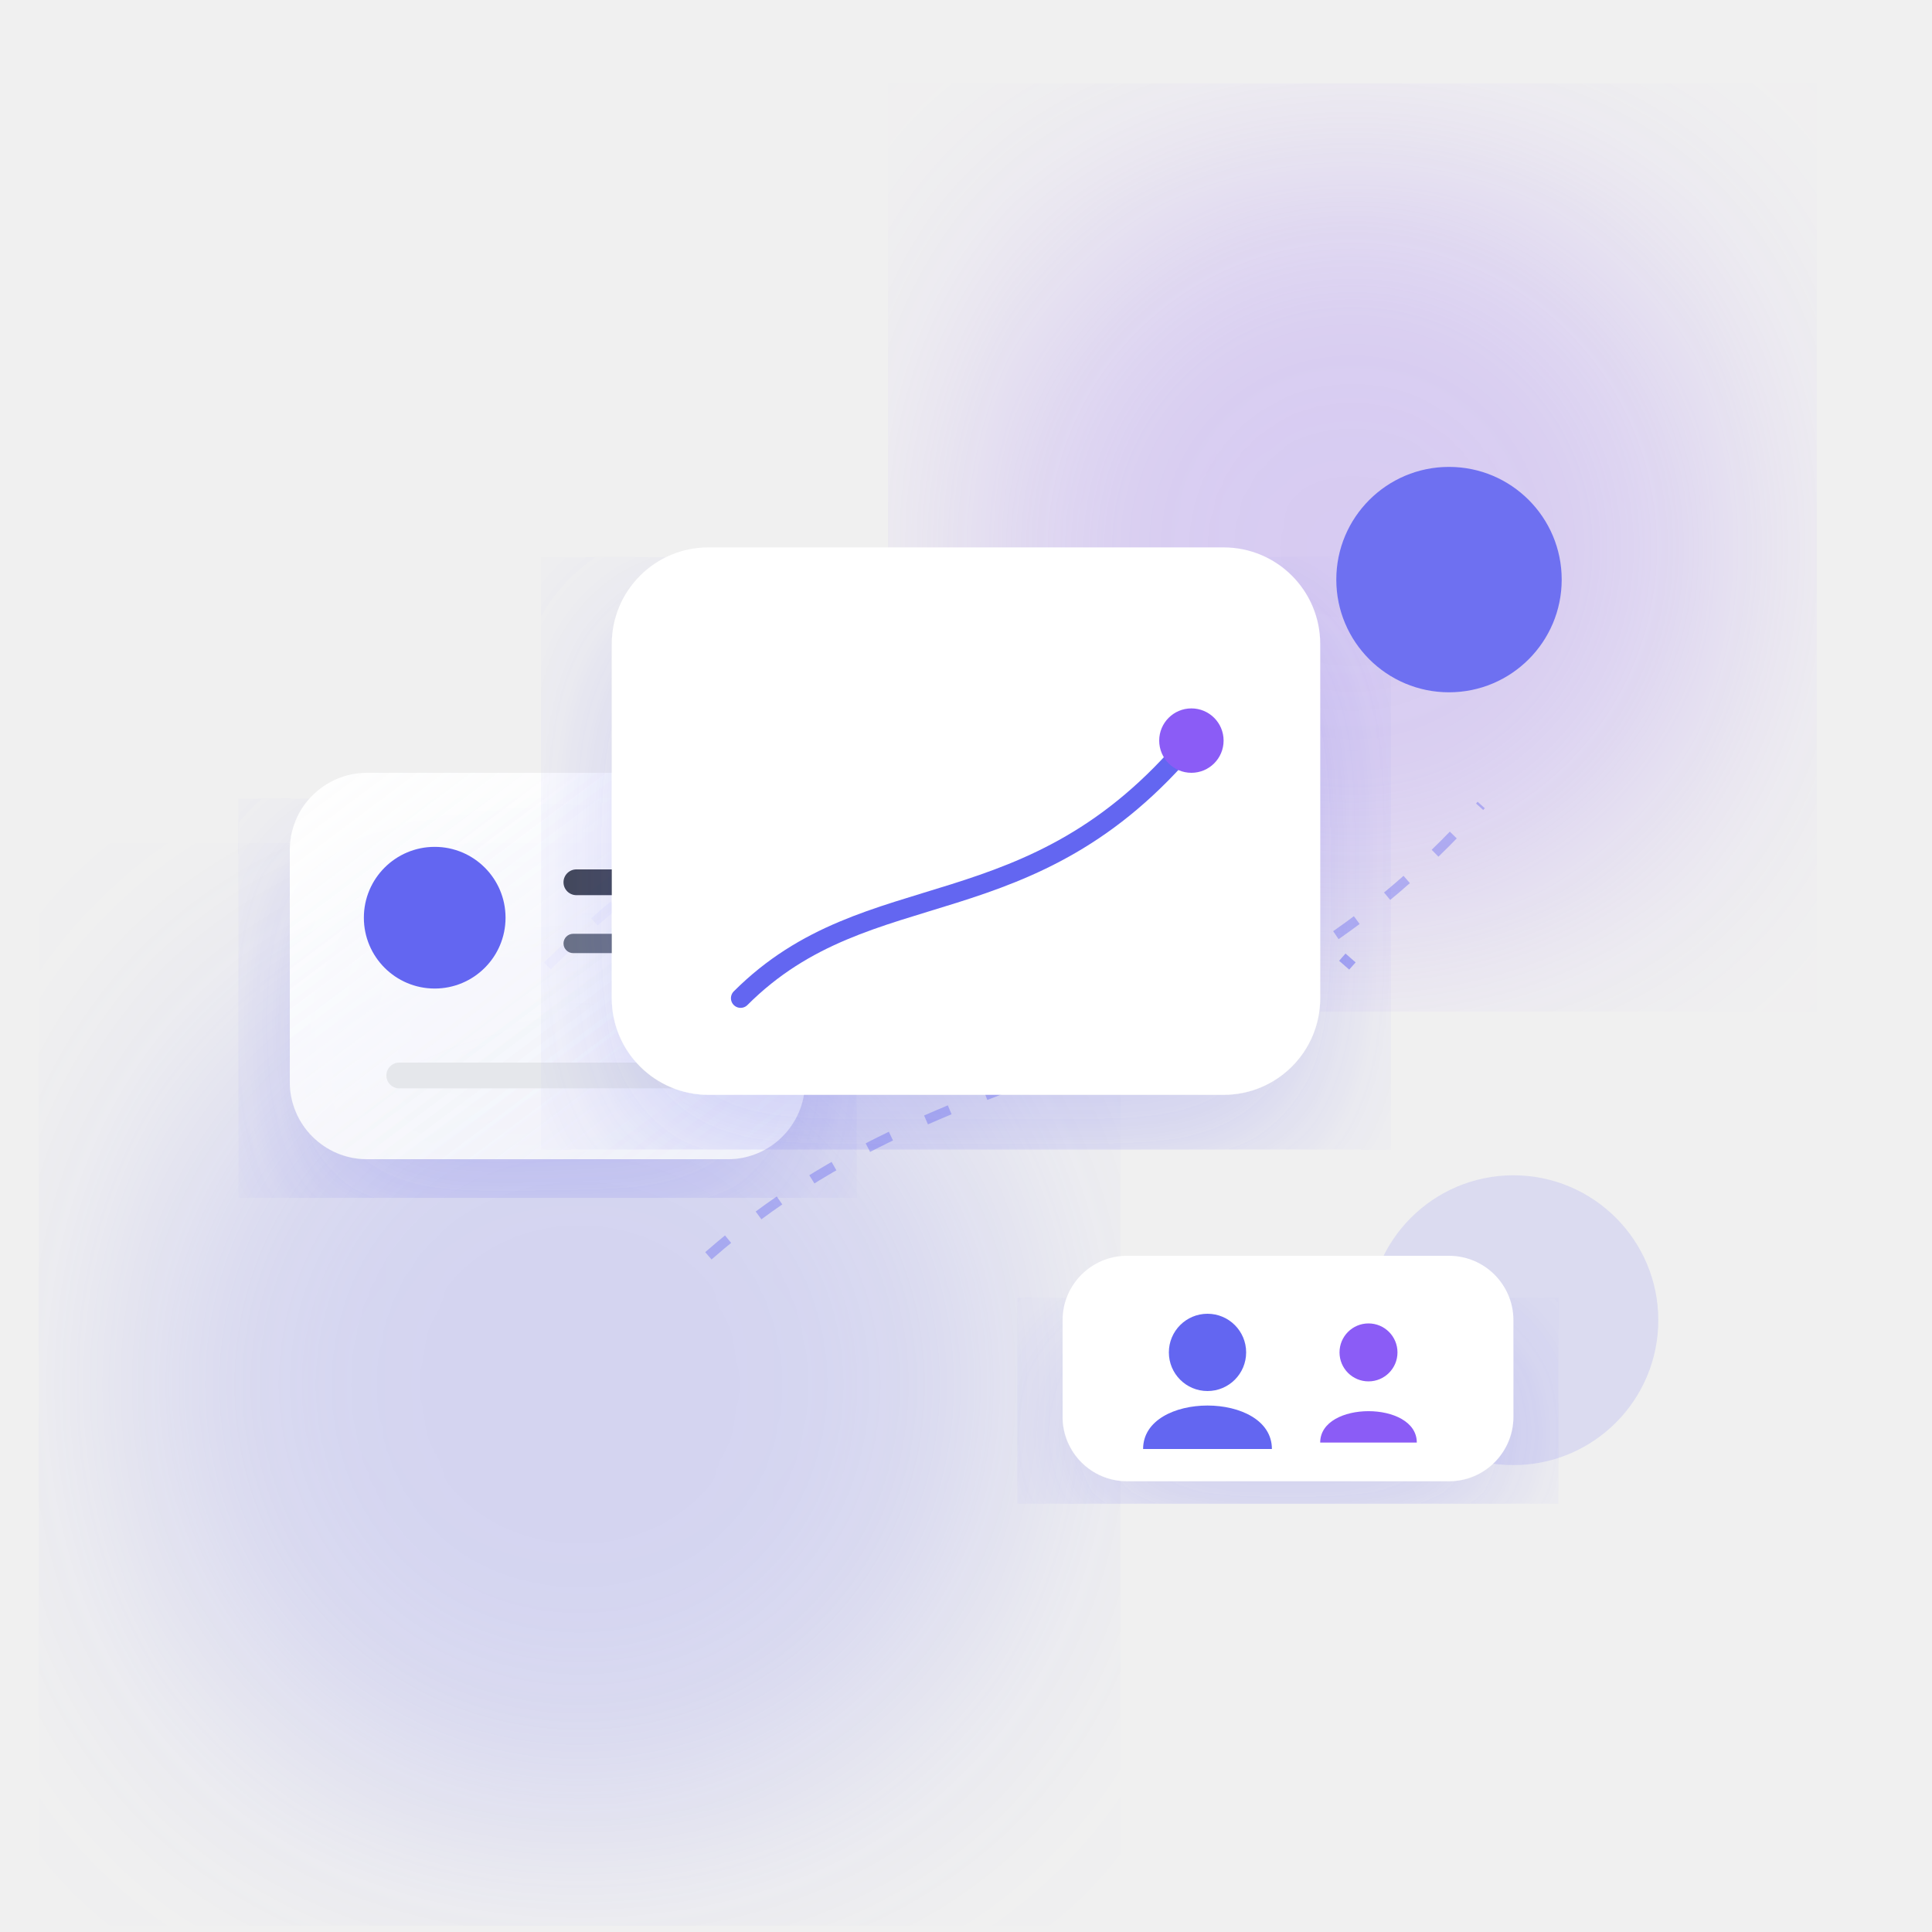
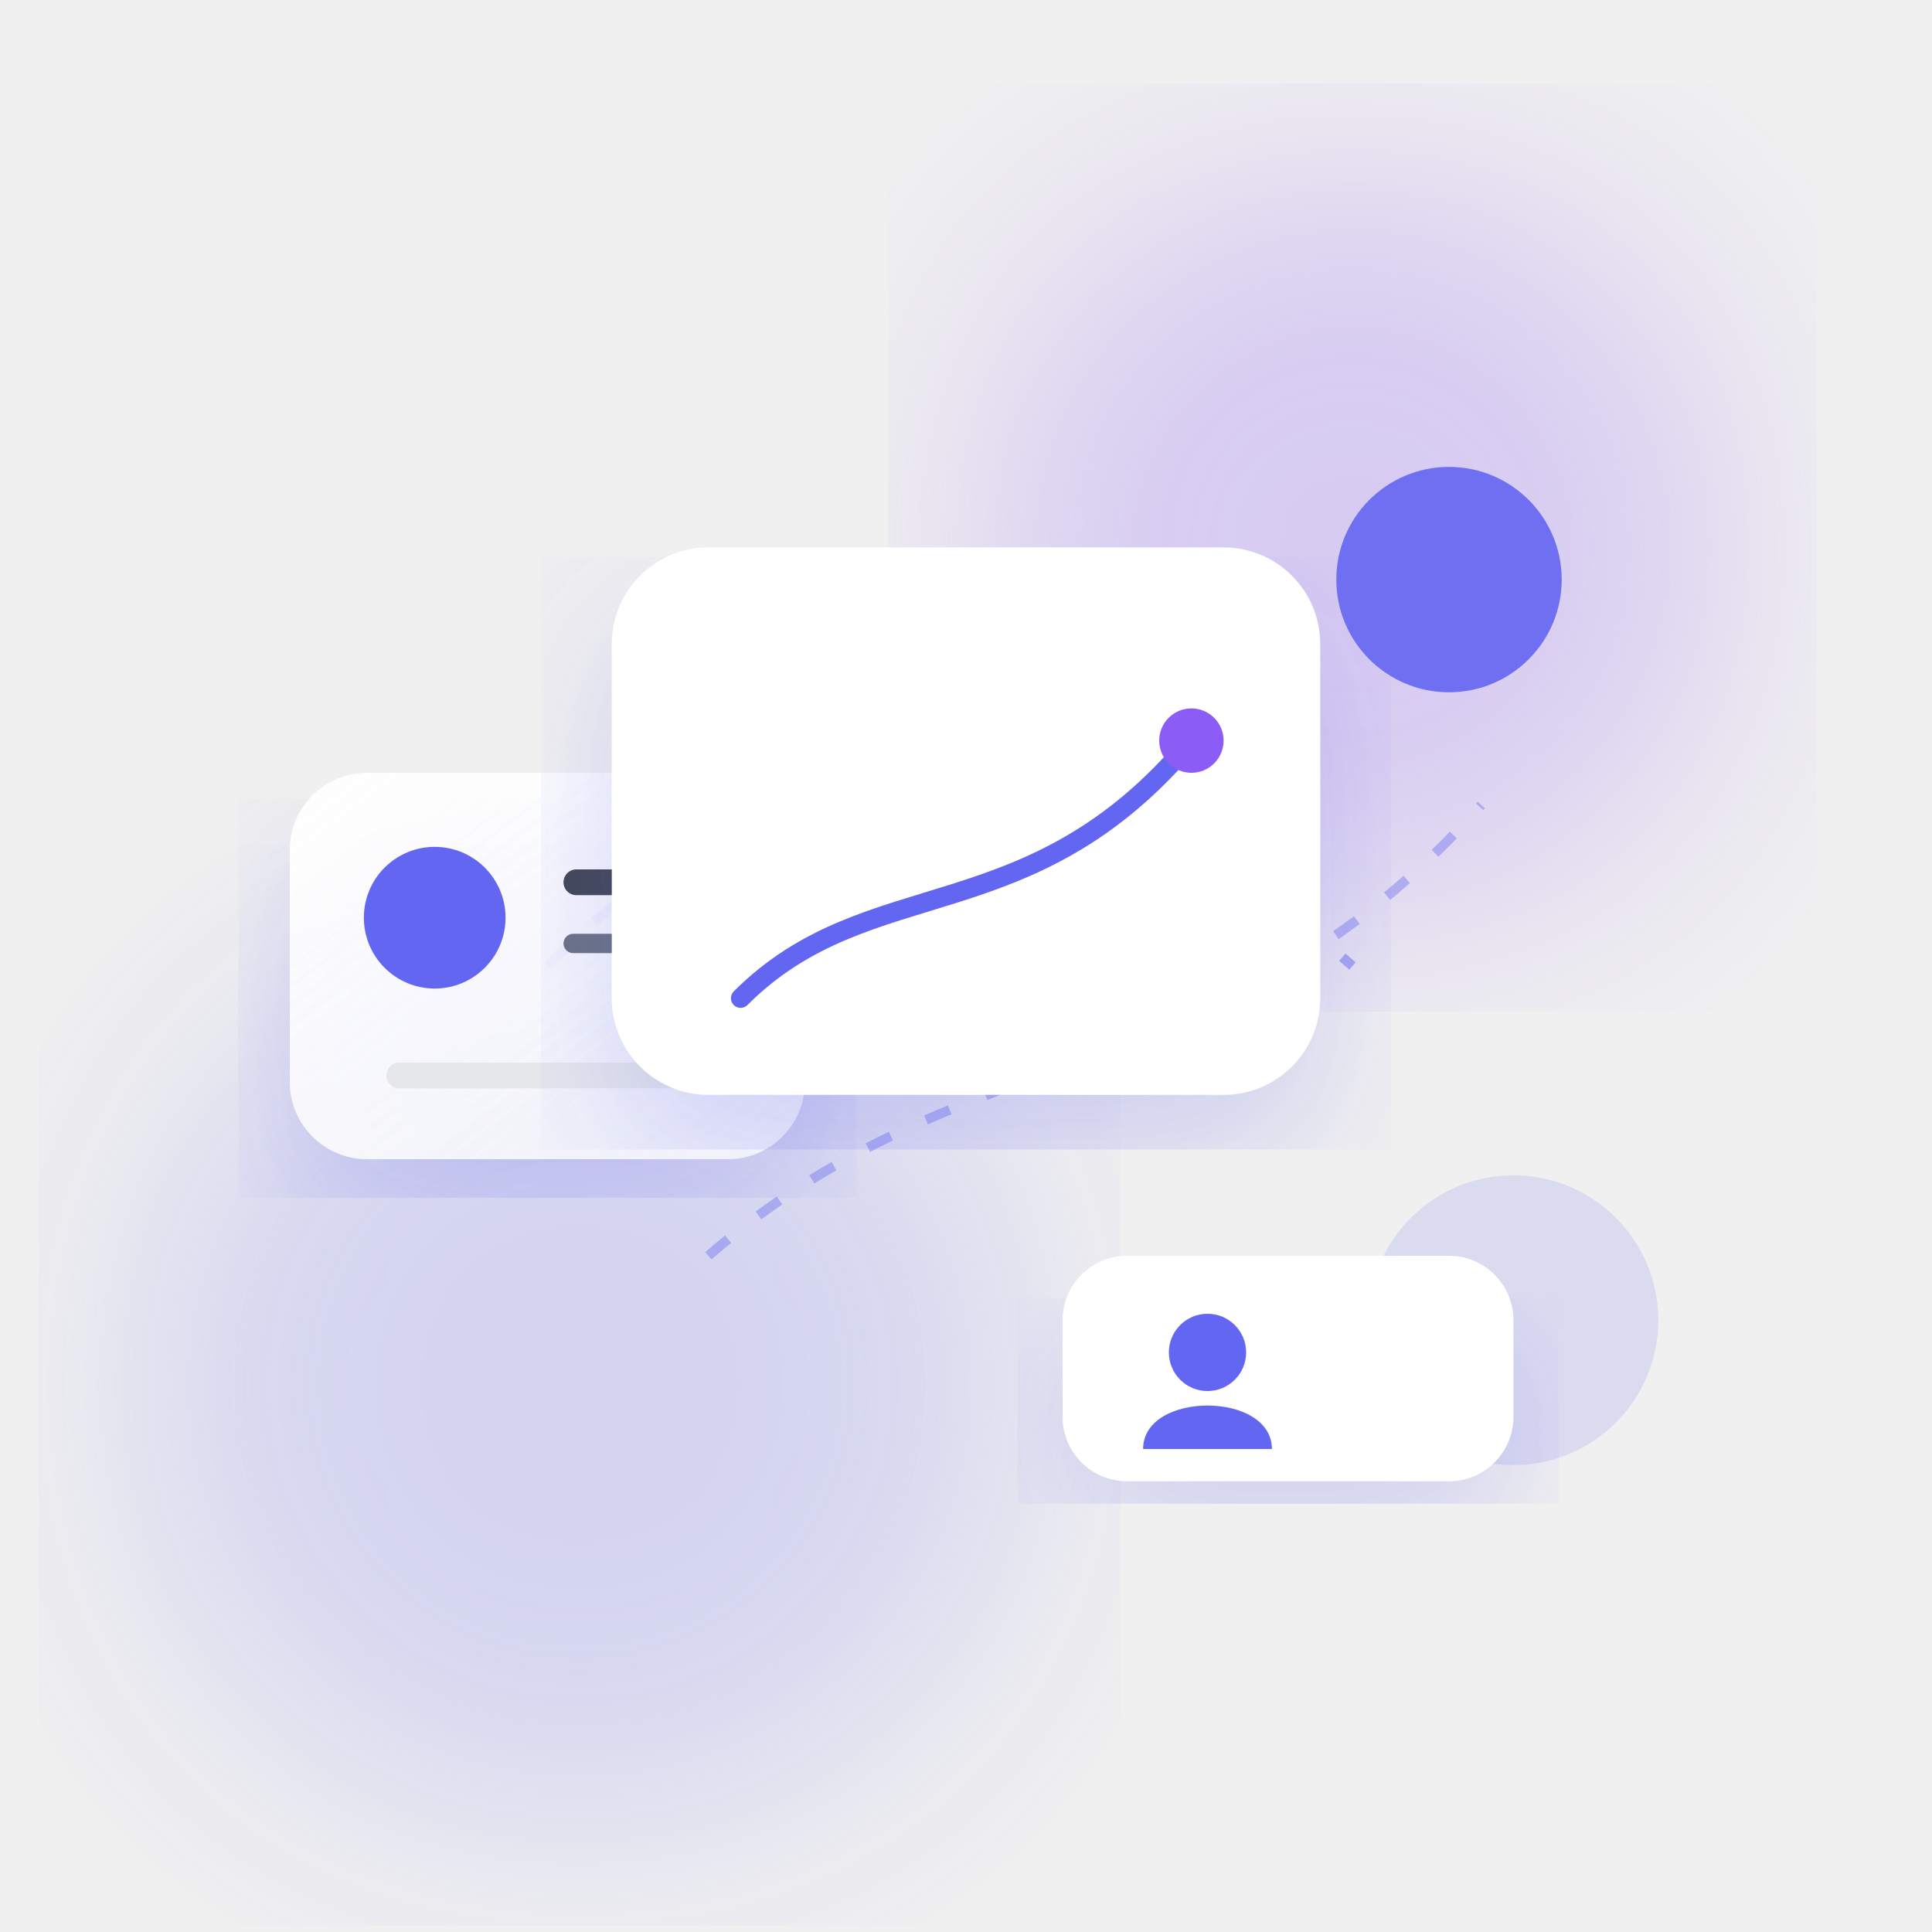
<svg xmlns="http://www.w3.org/2000/svg" width="600" height="600" viewBox="0 0 600 600" fill="none">
  <defs>
    <linearGradient id="mainGradient" x1="100" y1="100" x2="500" y2="500">
      <stop stop-color="#6366F1" />
      <stop offset="1" stop-color="#8B5CF6" />
    </linearGradient>
    <linearGradient id="cardGradient" x1="0" y1="0" x2="1" y2="1">
      <stop stop-color="white" stop-opacity="0.95" />
      <stop offset="1" stop-color="#F8FAFC" stop-opacity="0.8" />
    </linearGradient>
    <filter id="blur">
      <feGaussianBlur stdDeviation="40" />
    </filter>
    <filter id="shadow">
      <feDropShadow dx="0" dy="20" stdDeviation="25" flood-color="#6366F1" flood-opacity="0.25" />
    </filter>
  </defs>
  <circle cx="420" cy="170" r="120" fill="#8B5CF6" opacity="0.25" filter="url(#blur)" />
  <circle cx="180" cy="430" r="140" fill="#6366F1" opacity="0.2" filter="url(#blur)" />
  <path d="M170 300 C250 220 330 220 420 300" stroke="url(#mainGradient)" stroke-width="3" stroke-dasharray="8 12" opacity="0.5" />
  <path d="M220 390 C300 320 380 340 460 250" stroke="url(#mainGradient)" stroke-width="3" stroke-dasharray="8 12" opacity="0.4" />
  <g filter="url(#shadow)">
    <rect x="90" y="240" width="160" height="120" rx="24" fill="url(#cardGradient)" />
    <circle cx="135" cy="285" r="22" fill="url(#mainGradient)" />
    <rect x="175" y="270" width="50" height="8" rx="4" fill="#111827" opacity="0.8" />
    <rect x="175" y="290" width="35" height="6" rx="3" fill="#6B7280" />
    <rect x="120" y="330" width="100" height="8" rx="4" fill="#E5E7EB" />
  </g>
  <g filter="url(#shadow)">
    <rect x="190" y="170" width="220" height="170" rx="30" fill="white" />
    <path d="M230 310 C270 270 320 290 370 230" stroke="url(#mainGradient)" stroke-width="6" fill="none" stroke-linecap="round" />
    <circle cx="370" cy="230" r="10" fill="#8B5CF6" />
  </g>
  <circle cx="450" cy="180" r="35" fill="url(#mainGradient)" opacity="0.9" />
  <circle cx="470" cy="410" r="45" fill="#6366F1" opacity="0.15" />
  <rect x="330" y="390" width="140" height="70" rx="20" fill="white" filter="url(#shadow)" />
  <circle cx="375" cy="420" r="12" fill="url(#mainGradient)" />
  <path d="M355 450        C355 432 395 432 395 450        Z" fill="url(#mainGradient)" />
-   <circle cx="425" cy="420" r="9" fill="#8B5CF6" />
-   <path d="M410 448 C410 435 440 435 440 448 Z" fill="#8B5CF6" />
</svg>
